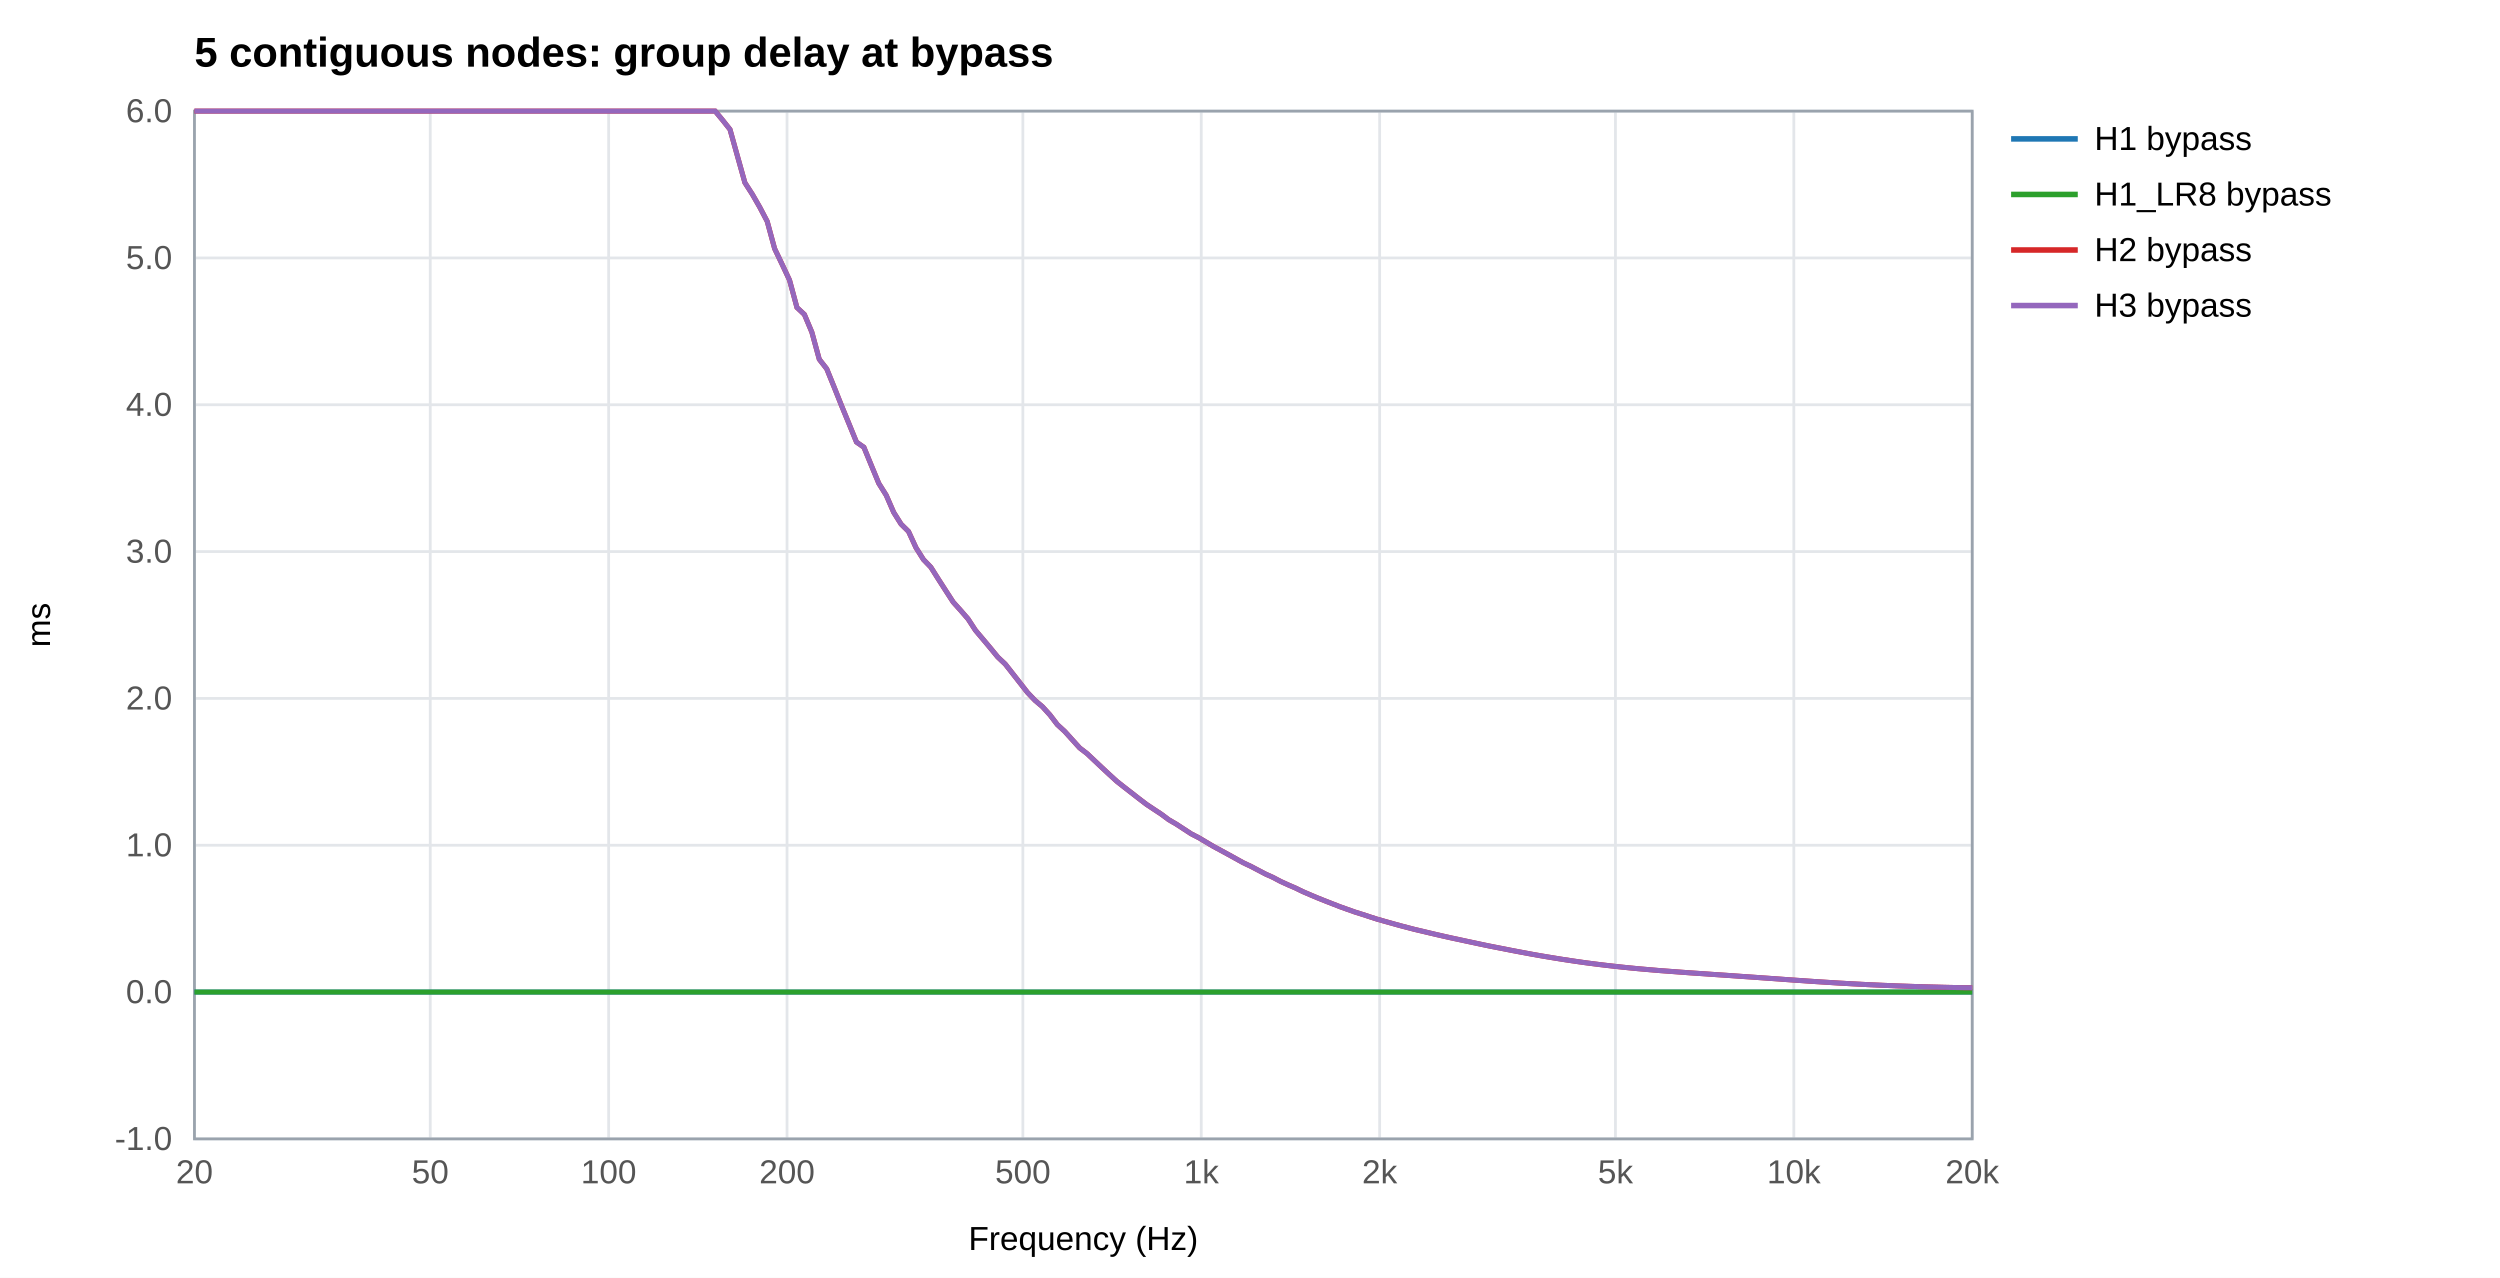
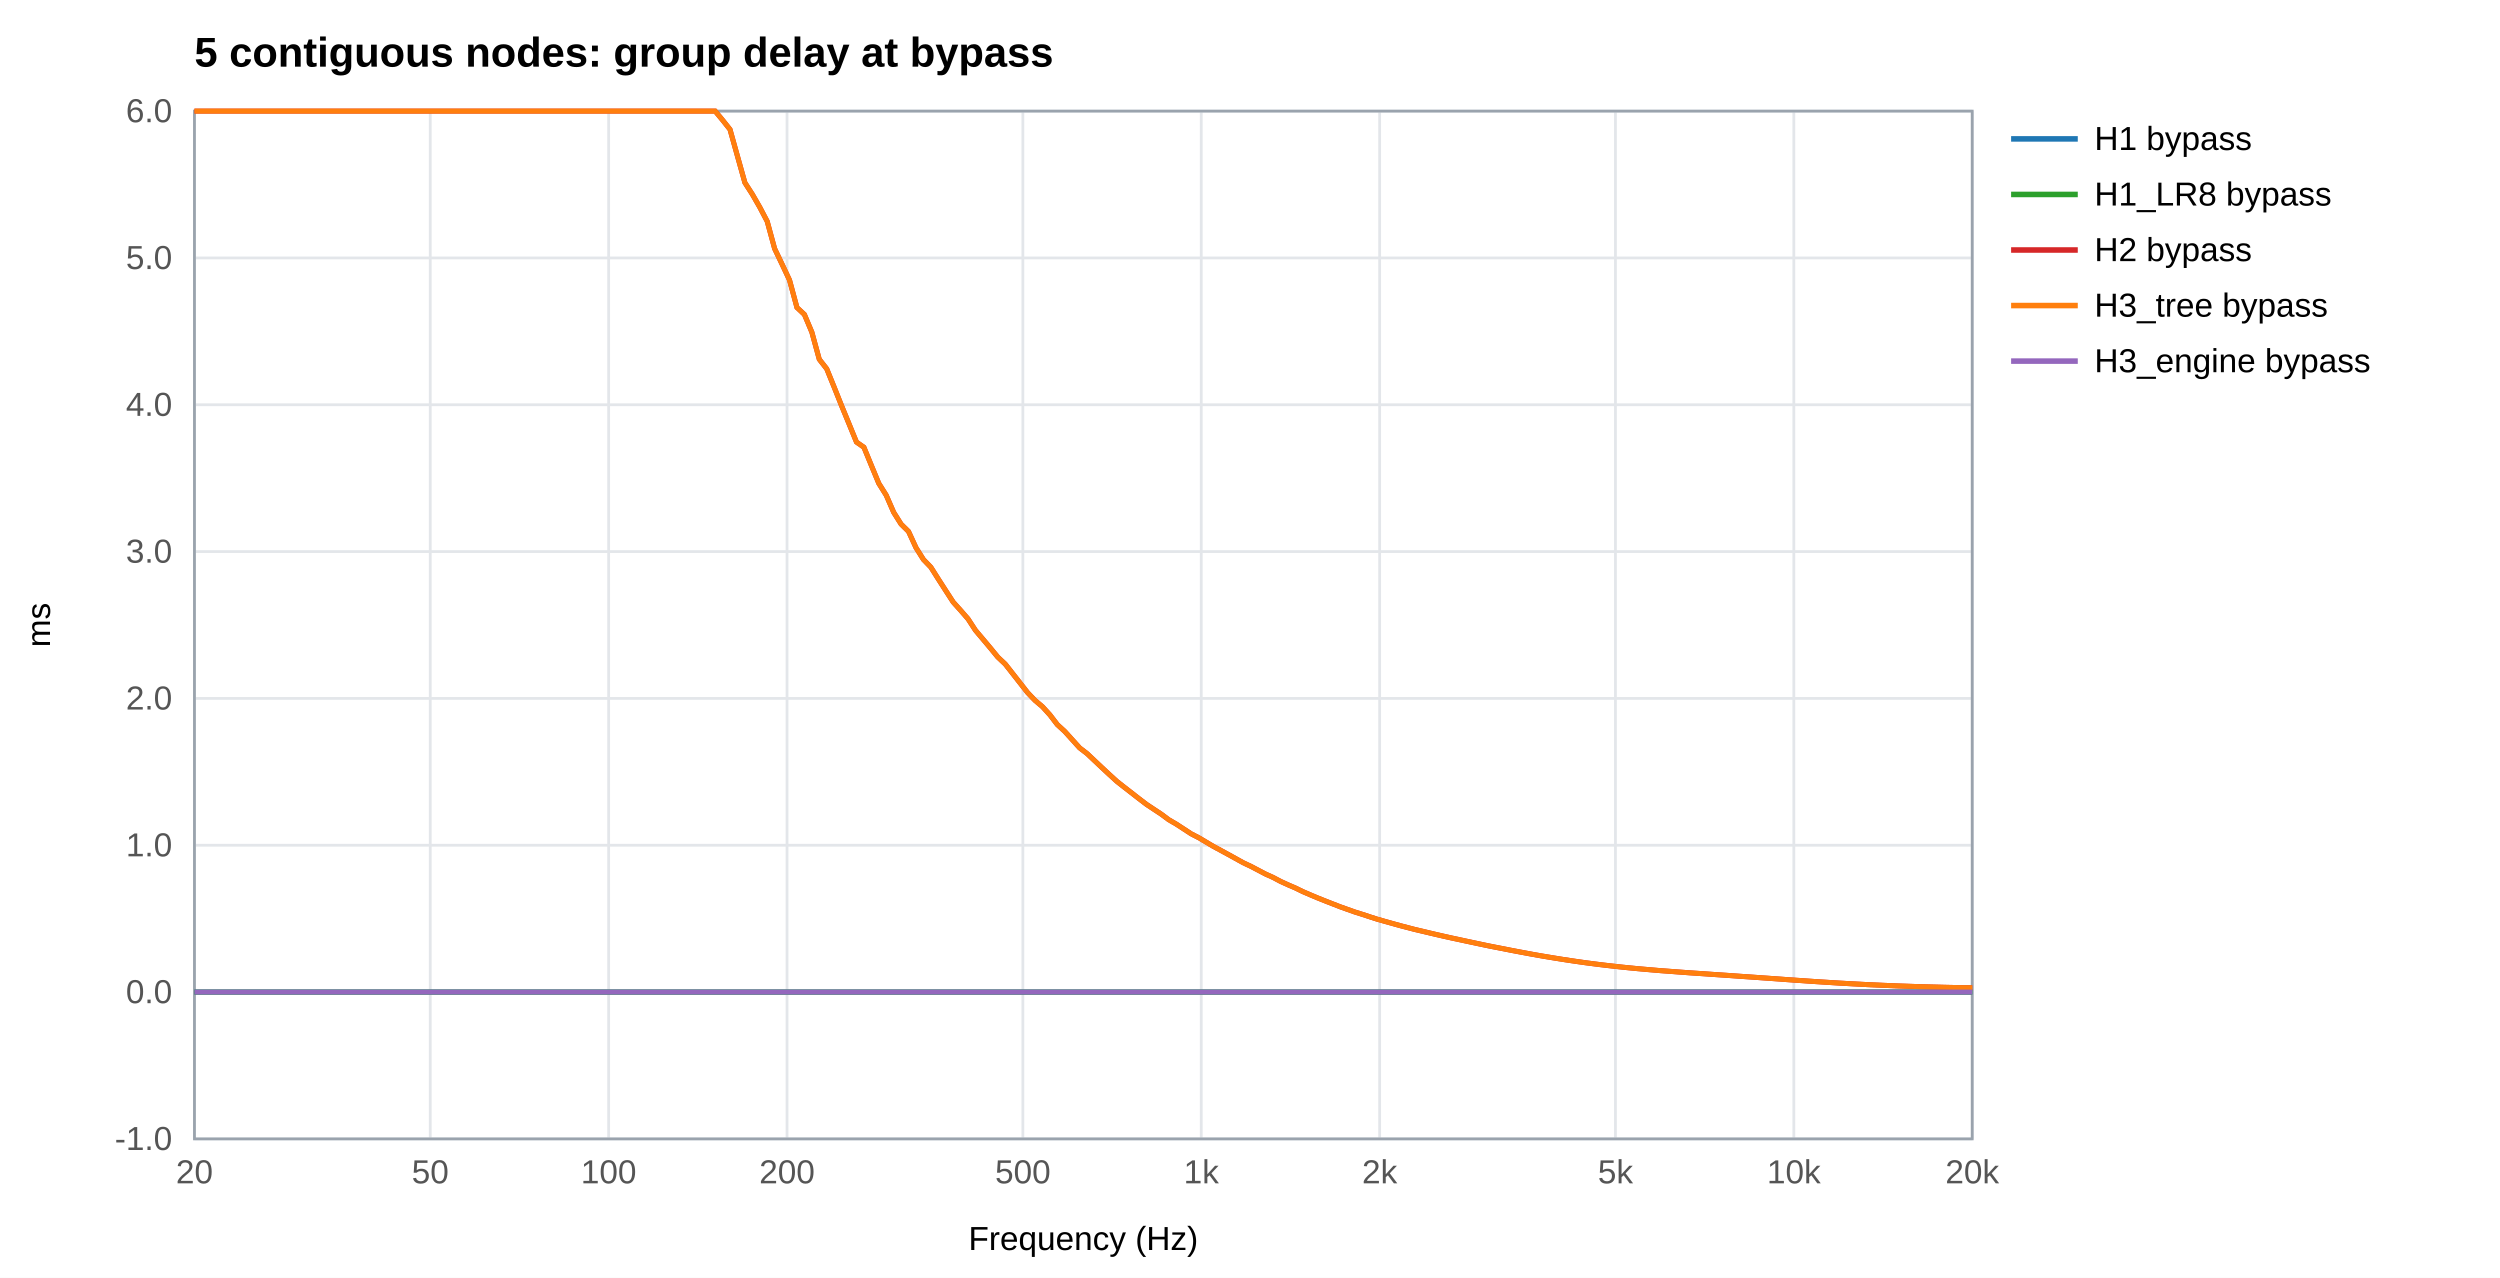
<svg xmlns="http://www.w3.org/2000/svg" width="900" height="460" font-family="Segoe UI, Arial, sans-serif" font-size="12">
  <rect width="100%" height="100%" fill="#ffffff" />
  <text x="70" y="24" font-size="15" font-weight="600">5 contiguous nodes: group delay at bypass</text>
  <line x1="70.00" y1="40" x2="70.00" y2="410" stroke="#e3e6ea" />
  <text x="70.00" y="426" text-anchor="middle" fill="#555">20</text>
  <line x1="154.89" y1="40" x2="154.89" y2="410" stroke="#e3e6ea" />
  <text x="154.89" y="426" text-anchor="middle" fill="#555">50</text>
  <line x1="219.11" y1="40" x2="219.11" y2="410" stroke="#e3e6ea" />
  <text x="219.11" y="426" text-anchor="middle" fill="#555">100</text>
  <line x1="283.33" y1="40" x2="283.33" y2="410" stroke="#e3e6ea" />
  <text x="283.33" y="426" text-anchor="middle" fill="#555">200</text>
  <line x1="368.23" y1="40" x2="368.23" y2="410" stroke="#e3e6ea" />
  <text x="368.23" y="426" text-anchor="middle" fill="#555">500</text>
  <line x1="432.45" y1="40" x2="432.45" y2="410" stroke="#e3e6ea" />
  <text x="432.45" y="426" text-anchor="middle" fill="#555">1k</text>
  <line x1="496.67" y1="40" x2="496.67" y2="410" stroke="#e3e6ea" />
  <text x="496.67" y="426" text-anchor="middle" fill="#555">2k</text>
  <line x1="581.56" y1="40" x2="581.56" y2="410" stroke="#e3e6ea" />
  <text x="581.56" y="426" text-anchor="middle" fill="#555">5k</text>
  <line x1="645.78" y1="40" x2="645.78" y2="410" stroke="#e3e6ea" />
  <text x="645.78" y="426" text-anchor="middle" fill="#555">10k</text>
  <line x1="710.00" y1="40" x2="710.00" y2="410" stroke="#e3e6ea" />
  <text x="710.00" y="426" text-anchor="middle" fill="#555">20k</text>
  <line x1="70" y1="410.00" x2="710" y2="410.00" stroke="#e3e6ea" />
  <text x="62" y="414.00" text-anchor="end" fill="#555">-1.0</text>
  <line x1="70" y1="357.14" x2="710" y2="357.14" stroke="#9aa3ad" />
  <text x="62" y="361.14" text-anchor="end" fill="#555">0.0</text>
  <line x1="70" y1="304.29" x2="710" y2="304.29" stroke="#e3e6ea" />
  <text x="62" y="308.29" text-anchor="end" fill="#555">1.0</text>
  <line x1="70" y1="251.43" x2="710" y2="251.43" stroke="#e3e6ea" />
  <text x="62" y="255.43" text-anchor="end" fill="#555">2.0</text>
  <line x1="70" y1="198.57" x2="710" y2="198.57" stroke="#e3e6ea" />
  <text x="62" y="202.57" text-anchor="end" fill="#555">3.0</text>
  <line x1="70" y1="145.71" x2="710" y2="145.71" stroke="#e3e6ea" />
  <text x="62" y="149.71" text-anchor="end" fill="#555">4.0</text>
  <line x1="70" y1="92.86" x2="710" y2="92.86" stroke="#e3e6ea" />
  <text x="62" y="96.86" text-anchor="end" fill="#555">5.0</text>
  <line x1="70" y1="40.00" x2="710" y2="40.00" stroke="#e3e6ea" />
  <text x="62" y="44.00" text-anchor="end" fill="#555">6.0</text>
  <rect x="70" y="40" width="640" height="370" fill="none" stroke="#9aa3ad" />
  <text x="390" y="450" text-anchor="middle">Frequency (Hz)</text>
  <text transform="translate(18 225) rotate(-90)" text-anchor="middle">ms</text>
  <path d=" M70.00 357.14 L72.68 357.14 L75.36 357.14 L78.03 357.14 L80.71 357.14 L83.39 357.14 L86.07 357.14 L88.74 357.14 L91.42 357.14 L94.10 357.14 L96.78 357.14 L99.46 357.14 L102.13 357.14 L104.81 357.14 L107.49 357.14 L110.17 357.14 L112.85 357.14 L115.52 357.14 L118.20 357.14 L120.88 357.14 L123.56 357.14 L126.23 357.14 L128.91 357.14 L131.59 357.14 L134.27 357.14 L136.95 357.14 L139.62 357.14 L142.30 357.14 L144.98 357.14 L147.66 357.14 L150.33 357.14 L153.01 357.14 L155.69 357.14 L158.37 357.14 L161.05 357.14 L163.72 357.14 L166.40 357.14 L169.08 357.14 L171.76 357.14 L174.44 357.14 L177.11 357.14 L179.79 357.14 L182.47 357.14 L185.15 357.14 L187.82 357.14 L190.50 357.14 L193.18 357.14 L195.86 357.14 L198.54 357.14 L201.21 357.14 L203.89 357.14 L206.57 357.14 L209.25 357.14 L211.92 357.14 L214.60 357.14 L217.28 357.14 L219.96 357.14 L222.64 357.14 L225.31 357.14 L227.99 357.14 L230.67 357.14 L233.35 357.14 L236.03 357.14 L238.70 357.14 L241.38 357.14 L244.06 357.14 L246.74 357.14 L249.41 357.14 L252.09 357.14 L254.77 357.14 L257.45 357.14 L260.13 357.14 L262.80 357.14 L265.48 357.14 L268.16 357.14 L270.84 357.14 L273.51 357.14 L276.19 357.14 L278.87 357.14 L281.55 357.14 L284.23 357.14 L286.90 357.14 L289.58 357.14 L292.26 357.14 L294.94 357.14 L297.62 357.14 L300.29 357.14 L302.97 357.14 L305.65 357.14 L308.33 357.14 L311.00 357.14 L313.68 357.14 L316.36 357.14 L319.04 357.14 L321.72 357.14 L324.39 357.14 L327.07 357.14 L329.75 357.14 L332.43 357.14 L335.10 357.14 L337.78 357.14 L340.46 357.14 L343.14 357.14 L345.82 357.14 L348.49 357.14 L351.17 357.14 L353.85 357.14 L356.53 357.14 L359.21 357.14 L361.88 357.14 L364.56 357.14 L367.24 357.14 L369.92 357.14 L372.59 357.14 L375.27 357.14 L377.95 357.14 L380.63 357.14 L383.31 357.14 L385.98 357.14 L388.66 357.14 L391.34 357.14 L394.02 357.14 L396.69 357.14 L399.37 357.14 L402.05 357.14 L404.73 357.14 L407.41 357.14 L410.08 357.14 L412.76 357.14 L415.44 357.14 L418.12 357.14 L420.79 357.14 L423.47 357.14 L426.15 357.14 L428.83 357.14 L431.51 357.14 L434.18 357.14 L436.86 357.14 L439.54 357.14 L442.22 357.14 L444.90 357.14 L447.57 357.14 L450.25 357.14 L452.93 357.14 L455.61 357.14 L458.28 357.14 L460.96 357.14 L463.64 357.14 L466.32 357.14 L469.00 357.14 L471.67 357.14 L474.35 357.14 L477.03 357.14 L479.71 357.14 L482.38 357.14 L485.06 357.14 L487.74 357.14 L490.42 357.14 L493.10 357.14 L495.77 357.14 L498.45 357.14 L501.13 357.14 L503.81 357.14 L506.49 357.14 L509.16 357.14 L511.84 357.14 L514.52 357.14 L517.20 357.14 L519.87 357.14 L522.55 357.14 L525.23 357.14 L527.91 357.14 L530.59 357.14 L533.26 357.14 L535.94 357.14 L538.62 357.14 L541.30 357.14 L543.97 357.14 L546.65 357.14 L549.33 357.14 L552.01 357.14 L554.69 357.14 L557.36 357.14 L560.04 357.14 L562.72 357.14 L565.40 357.14 L568.08 357.14 L570.75 357.14 L573.43 357.14 L576.11 357.14 L578.79 357.14 L581.46 357.14 L584.14 357.14 L586.82 357.14 L589.50 357.14 L592.18 357.14 L594.85 357.14 L597.53 357.14 L600.21 357.14 L602.89 357.14 L605.56 357.14 L608.24 357.14 L610.92 357.14 L613.60 357.14 L616.28 357.14 L618.95 357.14 L621.63 357.14 L624.31 357.14 L626.99 357.14 L629.67 357.14 L632.34 357.14 L635.02 357.14 L637.70 357.14 L640.38 357.14 L643.05 357.14 L645.73 357.14 L648.41 357.14 L651.09 357.14 L653.77 357.14 L656.44 357.14 L659.12 357.14 L661.80 357.14 L664.48 357.14 L667.15 357.14 L669.83 357.14 L672.51 357.14 L675.19 357.14 L677.87 357.14 L680.54 357.14 L683.22 357.14 L685.90 357.14 L688.58 357.14 L691.26 357.14 L693.93 357.14 L696.61 357.14 L699.29 357.14 L701.97 357.14 L704.64 357.14 L707.32 357.14 L710.00 357.14" fill="none" stroke="#1f77b4" stroke-width="1.8" />
  <line x1="724" y1="50" x2="748" y2="50" stroke="#1f77b4" stroke-width="2" />
  <text x="754" y="54">H1 bypass</text>
  <path d=" M70.00 357.14 L72.68 357.14 L75.36 357.14 L78.03 357.14 L80.71 357.14 L83.39 357.14 L86.07 357.14 L88.74 357.14 L91.42 357.14 L94.10 357.14 L96.78 357.14 L99.46 357.14 L102.13 357.14 L104.81 357.14 L107.49 357.14 L110.17 357.14 L112.85 357.14 L115.52 357.14 L118.20 357.14 L120.88 357.14 L123.56 357.14 L126.23 357.14 L128.91 357.14 L131.59 357.14 L134.27 357.14 L136.95 357.14 L139.62 357.14 L142.30 357.14 L144.98 357.14 L147.66 357.14 L150.33 357.14 L153.01 357.14 L155.69 357.14 L158.37 357.14 L161.05 357.14 L163.72 357.14 L166.40 357.14 L169.08 357.14 L171.76 357.14 L174.44 357.14 L177.11 357.14 L179.79 357.14 L182.47 357.14 L185.15 357.14 L187.82 357.14 L190.50 357.14 L193.18 357.14 L195.86 357.14 L198.54 357.14 L201.21 357.14 L203.89 357.14 L206.57 357.14 L209.25 357.14 L211.92 357.14 L214.60 357.14 L217.28 357.14 L219.96 357.14 L222.64 357.14 L225.31 357.14 L227.99 357.14 L230.67 357.14 L233.35 357.14 L236.03 357.14 L238.70 357.14 L241.38 357.14 L244.06 357.14 L246.74 357.14 L249.41 357.14 L252.09 357.14 L254.77 357.14 L257.45 357.14 L260.13 357.14 L262.80 357.14 L265.48 357.14 L268.16 357.14 L270.84 357.14 L273.51 357.14 L276.19 357.14 L278.87 357.14 L281.55 357.14 L284.23 357.14 L286.90 357.14 L289.58 357.14 L292.26 357.14 L294.94 357.14 L297.62 357.14 L300.29 357.14 L302.97 357.14 L305.65 357.14 L308.33 357.14 L311.00 357.14 L313.68 357.14 L316.36 357.14 L319.04 357.14 L321.72 357.14 L324.39 357.14 L327.07 357.14 L329.75 357.14 L332.43 357.14 L335.10 357.14 L337.78 357.14 L340.46 357.14 L343.14 357.14 L345.82 357.14 L348.49 357.14 L351.17 357.14 L353.85 357.14 L356.53 357.14 L359.21 357.14 L361.88 357.14 L364.56 357.14 L367.24 357.14 L369.92 357.14 L372.59 357.14 L375.27 357.14 L377.95 357.14 L380.63 357.14 L383.31 357.14 L385.98 357.14 L388.66 357.14 L391.34 357.14 L394.02 357.14 L396.69 357.14 L399.37 357.14 L402.05 357.14 L404.73 357.14 L407.41 357.14 L410.08 357.14 L412.76 357.14 L415.44 357.14 L418.12 357.14 L420.79 357.14 L423.47 357.14 L426.15 357.14 L428.83 357.14 L431.51 357.14 L434.18 357.14 L436.86 357.14 L439.54 357.14 L442.22 357.14 L444.90 357.14 L447.57 357.14 L450.25 357.14 L452.93 357.14 L455.61 357.14 L458.28 357.14 L460.96 357.14 L463.64 357.14 L466.32 357.14 L469.00 357.14 L471.67 357.14 L474.35 357.14 L477.03 357.14 L479.71 357.14 L482.38 357.14 L485.06 357.14 L487.74 357.14 L490.42 357.14 L493.10 357.14 L495.77 357.14 L498.45 357.14 L501.13 357.14 L503.81 357.14 L506.49 357.14 L509.16 357.14 L511.84 357.14 L514.52 357.14 L517.20 357.14 L519.87 357.14 L522.55 357.14 L525.23 357.14 L527.91 357.14 L530.59 357.14 L533.26 357.14 L535.94 357.14 L538.62 357.14 L541.30 357.14 L543.97 357.14 L546.65 357.14 L549.33 357.14 L552.01 357.14 L554.69 357.14 L557.36 357.14 L560.04 357.14 L562.72 357.14 L565.40 357.14 L568.08 357.14 L570.75 357.14 L573.43 357.14 L576.11 357.14 L578.79 357.14 L581.46 357.14 L584.14 357.14 L586.82 357.14 L589.50 357.14 L592.18 357.14 L594.85 357.14 L597.53 357.14 L600.21 357.14 L602.89 357.14 L605.56 357.14 L608.24 357.14 L610.92 357.14 L613.60 357.14 L616.28 357.14 L618.95 357.14 L621.63 357.14 L624.31 357.14 L626.99 357.14 L629.67 357.14 L632.34 357.14 L635.02 357.14 L637.70 357.14 L640.38 357.14 L643.05 357.14 L645.73 357.14 L648.41 357.14 L651.09 357.14 L653.77 357.14 L656.44 357.14 L659.12 357.14 L661.80 357.14 L664.48 357.14 L667.15 357.14 L669.83 357.14 L672.51 357.14 L675.19 357.14 L677.87 357.14 L680.54 357.14 L683.22 357.14 L685.90 357.14 L688.58 357.14 L691.26 357.14 L693.93 357.14 L696.61 357.14 L699.29 357.14 L701.97 357.14 L704.64 357.14 L707.32 357.14 L710.00 357.14" fill="none" stroke="#2ca02c" stroke-width="1.8" />
  <line x1="724" y1="70" x2="748" y2="70" stroke="#2ca02c" stroke-width="2" />
  <text x="754" y="74">H1_LR8 bypass</text>
  <path d=" M70.00 40.00 L72.68 40.00 L75.36 40.00 L78.03 40.00 L80.71 40.00 L83.39 40.00 L86.07 40.00 L88.74 40.00 L91.42 40.00 L94.10 40.00 L96.78 40.00 L99.46 40.00 L102.13 40.00 L104.81 40.00 L107.49 40.00 L110.17 40.00 L112.85 40.00 L115.52 40.00 L118.20 40.00 L120.88 40.00 L123.56 40.00 L126.23 40.00 L128.91 40.00 L131.59 40.00 L134.27 40.00 L136.95 40.00 L139.62 40.00 L142.30 40.00 L144.98 40.00 L147.66 40.00 L150.33 40.00 L153.01 40.00 L155.69 40.00 L158.37 40.00 L161.05 40.00 L163.72 40.00 L166.40 40.00 L169.08 40.00 L171.76 40.00 L174.44 40.00 L177.11 40.00 L179.79 40.00 L182.47 40.00 L185.15 40.00 L187.82 40.00 L190.50 40.00 L193.18 40.00 L195.86 40.00 L198.54 40.00 L201.21 40.00 L203.89 40.00 L206.57 40.00 L209.25 40.00 L211.92 40.00 L214.60 40.00 L217.28 40.00 L219.96 40.00 L222.64 40.00 L225.31 40.00 L227.99 40.00 L230.67 40.00 L233.35 40.00 L236.03 40.00 L238.70 40.00 L241.38 40.00 L244.06 40.00 L246.74 40.00 L249.41 40.00 L252.09 40.00 L254.77 40.00 L257.45 40.00 L260.13 43.23 L262.80 46.60 L265.48 56.20 L268.16 65.77 L270.84 69.94 L273.51 74.59 L276.19 79.69 L278.87 89.53 L281.55 95.13 L284.23 100.84 L286.90 110.71 L289.58 113.21 L292.26 119.57 L294.94 129.35 L297.62 132.78 L300.29 139.36 L302.97 146.08 L305.65 152.59 L308.33 159.15 L311.00 161.01 L313.68 167.54 L316.36 174.01 L319.04 178.29 L321.72 184.44 L324.39 188.69 L327.07 191.33 L329.75 197.16 L332.43 201.42 L335.10 204.19 L337.78 208.44 L340.46 212.61 L343.14 216.75 L345.82 219.73 L348.49 222.80 L351.17 226.92 L353.85 230.09 L356.53 233.28 L359.21 236.56 L361.88 239.07 L364.56 242.48 L367.24 245.90 L369.92 249.33 L372.59 252.13 L375.27 254.40 L377.95 257.34 L380.63 260.85 L383.31 263.31 L385.98 266.26 L388.66 269.23 L391.34 271.29 L394.02 273.82 L396.69 276.34 L399.37 278.83 L402.05 281.28 L404.73 283.39 L407.41 285.47 L410.08 287.55 L412.76 289.59 L415.44 291.37 L418.12 293.14 L420.79 295.13 L423.47 296.68 L426.15 298.43 L428.83 300.18 L431.51 301.56 L434.18 303.14 L436.86 304.73 L439.54 306.17 L442.22 307.63 L444.90 309.11 L447.57 310.59 L450.25 311.85 L452.93 313.25 L455.61 314.66 L458.28 315.86 L460.96 317.28 L463.64 318.51 L466.32 319.66 L469.00 320.97 L471.67 322.12 L474.35 323.25 L477.03 324.32 L479.71 325.37 L482.38 326.41 L485.06 327.37 L487.74 328.32 L490.42 329.16 L493.10 330.04 L495.77 330.90 L498.45 331.66 L501.13 332.41 L503.81 333.16 L506.49 333.86 L509.16 334.56 L511.84 335.19 L514.52 335.83 L517.20 336.46 L519.87 337.07 L522.55 337.67 L525.23 338.24 L527.91 338.82 L530.59 339.39 L533.26 339.96 L535.94 340.52 L538.62 341.05 L541.30 341.57 L543.97 342.10 L546.65 342.61 L549.33 343.11 L552.01 343.61 L554.69 344.08 L557.36 344.53 L560.04 344.97 L562.72 345.40 L565.40 345.81 L568.08 346.20 L570.75 346.58 L573.43 346.93 L576.11 347.27 L578.79 347.59 L581.46 347.89 L584.14 348.18 L586.82 348.45 L589.50 348.71 L592.18 348.95 L594.85 349.18 L597.53 349.41 L600.21 349.61 L602.89 349.81 L605.56 350.01 L608.24 350.21 L610.92 350.39 L613.60 350.57 L616.28 350.76 L618.95 350.94 L621.63 351.12 L624.31 351.31 L626.99 351.50 L629.67 351.68 L632.34 351.87 L635.02 352.06 L637.70 352.25 L640.38 352.44 L643.05 352.64 L645.73 352.83 L648.41 353.01 L651.09 353.20 L653.77 353.38 L656.44 353.55 L659.12 353.72 L661.80 353.89 L664.48 354.04 L667.15 354.19 L669.83 354.33 L672.51 354.47 L675.19 354.59 L677.87 354.71 L680.54 354.82 L683.22 354.93 L685.90 355.02 L688.58 355.11 L691.26 355.20 L693.93 355.27 L696.61 355.34 L699.29 355.41 L701.97 355.47 L704.64 355.52 L707.32 355.57 L710.00 355.59" fill="none" stroke="#d62728" stroke-width="1.8" />
  <line x1="724" y1="90" x2="748" y2="90" stroke="#d62728" stroke-width="2" />
  <text x="754" y="94">H2 bypass</text>
-   <path d=" M70.00 40.00 L72.68 40.00 L75.36 40.00 L78.03 40.00 L80.71 40.00 L83.39 40.00 L86.07 40.00 L88.74 40.00 L91.42 40.00 L94.10 40.00 L96.78 40.00 L99.46 40.00 L102.13 40.00 L104.81 40.00 L107.49 40.00 L110.17 40.00 L112.85 40.00 L115.52 40.00 L118.20 40.00 L120.88 40.00 L123.56 40.00 L126.23 40.00 L128.91 40.00 L131.59 40.00 L134.27 40.00 L136.95 40.00 L139.62 40.00 L142.30 40.00 L144.98 40.00 L147.66 40.00 L150.33 40.00 L153.01 40.00 L155.69 40.00 L158.37 40.00 L161.05 40.00 L163.72 40.00 L166.40 40.00 L169.08 40.00 L171.76 40.00 L174.44 40.00 L177.11 40.00 L179.79 40.00 L182.47 40.00 L185.15 40.00 L187.82 40.00 L190.50 40.00 L193.18 40.00 L195.86 40.00 L198.54 40.00 L201.21 40.00 L203.89 40.00 L206.57 40.00 L209.25 40.00 L211.92 40.00 L214.60 40.00 L217.28 40.00 L219.96 40.00 L222.64 40.00 L225.31 40.00 L227.99 40.00 L230.67 40.00 L233.35 40.00 L236.03 40.00 L238.70 40.00 L241.38 40.00 L244.06 40.00 L246.74 40.00 L249.41 40.00 L252.09 40.00 L254.77 40.00 L257.45 40.00 L260.13 43.23 L262.80 46.60 L265.48 56.20 L268.16 65.77 L270.84 69.94 L273.51 74.59 L276.19 79.69 L278.87 89.53 L281.55 95.13 L284.23 100.84 L286.90 110.71 L289.58 113.21 L292.26 119.57 L294.94 129.35 L297.62 132.78 L300.29 139.36 L302.97 146.08 L305.65 152.59 L308.33 159.15 L311.00 161.01 L313.68 167.54 L316.36 174.01 L319.04 178.29 L321.72 184.44 L324.39 188.69 L327.07 191.33 L329.75 197.16 L332.43 201.42 L335.10 204.19 L337.78 208.44 L340.46 212.61 L343.14 216.75 L345.82 219.73 L348.49 222.80 L351.17 226.92 L353.85 230.09 L356.53 233.28 L359.21 236.56 L361.88 239.07 L364.56 242.48 L367.24 245.90 L369.92 249.33 L372.59 252.13 L375.27 254.40 L377.95 257.34 L380.63 260.85 L383.31 263.31 L385.98 266.26 L388.66 269.23 L391.34 271.29 L394.02 273.82 L396.69 276.34 L399.37 278.83 L402.05 281.28 L404.73 283.39 L407.41 285.47 L410.08 287.55 L412.76 289.59 L415.44 291.37 L418.12 293.14 L420.79 295.13 L423.47 296.68 L426.15 298.43 L428.83 300.18 L431.51 301.56 L434.18 303.14 L436.86 304.73 L439.54 306.17 L442.22 307.63 L444.90 309.11 L447.57 310.59 L450.25 311.85 L452.93 313.25 L455.61 314.66 L458.28 315.86 L460.96 317.28 L463.64 318.51 L466.32 319.66 L469.00 320.97 L471.67 322.12 L474.35 323.25 L477.03 324.32 L479.71 325.37 L482.38 326.41 L485.06 327.37 L487.74 328.32 L490.42 329.16 L493.10 330.04 L495.77 330.90 L498.45 331.66 L501.13 332.41 L503.81 333.16 L506.49 333.86 L509.16 334.56 L511.84 335.19 L514.52 335.83 L517.20 336.46 L519.87 337.07 L522.55 337.67 L525.23 338.24 L527.91 338.82 L530.59 339.39 L533.26 339.96 L535.94 340.52 L538.62 341.05 L541.30 341.57 L543.97 342.10 L546.65 342.61 L549.33 343.11 L552.01 343.61 L554.69 344.08 L557.36 344.53 L560.04 344.97 L562.72 345.40 L565.40 345.81 L568.08 346.20 L570.75 346.58 L573.43 346.93 L576.11 347.27 L578.79 347.59 L581.46 347.89 L584.14 348.18 L586.82 348.45 L589.50 348.71 L592.18 348.95 L594.85 349.18 L597.53 349.41 L600.21 349.61 L602.89 349.81 L605.56 350.01 L608.24 350.21 L610.92 350.39 L613.60 350.57 L616.28 350.76 L618.95 350.94 L621.63 351.12 L624.31 351.31 L626.99 351.50 L629.67 351.68 L632.34 351.87 L635.02 352.06 L637.70 352.25 L640.38 352.44 L643.05 352.64 L645.73 352.83 L648.41 353.01 L651.09 353.20 L653.77 353.38 L656.44 353.55 L659.12 353.72 L661.80 353.89 L664.48 354.04 L667.15 354.19 L669.83 354.33 L672.51 354.47 L675.19 354.59 L677.87 354.71 L680.54 354.82 L683.22 354.93 L685.90 355.02 L688.58 355.11 L691.26 355.20 L693.93 355.27 L696.61 355.34 L699.29 355.41 L701.97 355.47 L704.64 355.52 L707.32 355.57 L710.00 355.59" fill="none" stroke="#9467bd" stroke-width="1.8" />
-   <line x1="724" y1="110" x2="748" y2="110" stroke="#9467bd" stroke-width="2" />
-   <text x="754" y="114">H3 bypass</text>
+   <path d=" M70.00 40.00 L72.68 40.00 L75.36 40.00 L78.03 40.00 L80.71 40.00 L83.39 40.00 L86.07 40.00 L88.74 40.00 L91.42 40.00 L94.10 40.00 L96.78 40.00 L99.46 40.00 L102.13 40.00 L104.81 40.00 L107.49 40.00 L110.17 40.00 L112.85 40.00 L115.52 40.00 L118.20 40.00 L120.88 40.00 L123.56 40.00 L126.23 40.00 L128.91 40.00 L131.59 40.00 L134.27 40.00 L136.95 40.00 L139.62 40.00 L142.30 40.00 L144.98 40.00 L147.66 40.00 L150.33 40.00 L153.01 40.00 L155.69 40.00 L158.37 40.00 L161.05 40.00 L163.72 40.00 L166.40 40.00 L169.08 40.00 L171.76 40.00 L174.44 40.00 L177.11 40.00 L179.79 40.00 L182.47 40.00 L185.15 40.00 L187.82 40.00 L190.50 40.00 L193.18 40.00 L195.86 40.00 L198.54 40.00 L201.21 40.00 L203.89 40.00 L206.57 40.00 L209.25 40.00 L211.92 40.00 L214.60 40.00 L217.28 40.00 L219.96 40.00 L222.64 40.00 L225.31 40.00 L227.99 40.00 L230.67 40.00 L233.35 40.00 L236.03 40.00 L238.70 40.00 L241.38 40.00 L244.06 40.00 L246.74 40.00 L249.41 40.00 L252.09 40.00 L254.77 40.00 L257.45 40.00 L260.13 43.23 L262.80 46.60 L265.48 56.20 L268.16 65.77 L270.84 69.94 L273.51 74.59 L276.19 79.69 L278.87 89.53 L281.55 95.13 L284.23 100.84 L286.90 110.71 L289.58 113.21 L292.26 119.57 L294.94 129.35 L297.62 132.78 L300.29 139.36 L302.97 146.08 L305.65 152.59 L308.33 159.15 L311.00 161.01 L313.68 167.54 L316.36 174.01 L319.04 178.29 L321.72 184.44 L324.39 188.69 L327.07 191.33 L329.75 197.16 L332.43 201.42 L335.10 204.19 L337.78 208.44 L340.46 212.61 L343.14 216.75 L345.82 219.73 L348.49 222.80 L351.17 226.92 L353.85 230.09 L356.53 233.28 L359.21 236.56 L361.88 239.07 L364.56 242.48 L367.24 245.90 L369.92 249.33 L372.59 252.13 L375.27 254.40 L377.95 257.34 L380.63 260.85 L383.31 263.31 L385.98 266.26 L388.66 269.23 L391.34 271.29 L394.02 273.82 L396.69 276.34 L399.37 278.83 L402.05 281.28 L404.73 283.39 L407.41 285.47 L410.08 287.55 L412.76 289.59 L415.44 291.37 L418.12 293.14 L420.79 295.13 L423.47 296.68 L426.15 298.43 L428.83 300.18 L431.51 301.56 L434.18 303.14 L436.86 304.73 L439.54 306.17 L442.22 307.63 L444.90 309.11 L447.57 310.59 L450.25 311.85 L452.93 313.25 L455.61 314.66 L458.28 315.86 L460.96 317.28 L463.64 318.51 L466.32 319.66 L469.00 320.97 L471.67 322.12 L474.35 323.25 L477.03 324.32 L479.71 325.37 L482.38 326.41 L485.06 327.37 L487.74 328.32 L490.42 329.16 L493.10 330.04 L495.77 330.90 L498.45 331.66 L501.13 332.41 L503.81 333.16 L506.49 333.86 L509.16 334.56 L511.84 335.19 L514.52 335.83 L517.20 336.46 L519.87 337.07 L522.55 337.67 L525.23 338.24 L527.91 338.82 L530.59 339.39 L533.26 339.96 L535.94 340.52 L538.62 341.05 L541.30 341.57 L543.97 342.10 L546.65 342.61 L549.33 343.11 L552.01 343.61 L554.69 344.08 L557.36 344.53 L560.04 344.97 L562.72 345.40 L565.40 345.81 L568.08 346.20 L570.75 346.58 L573.43 346.93 L576.11 347.27 L578.79 347.59 L581.46 347.89 L584.14 348.18 L586.82 348.45 L589.50 348.71 L592.18 348.95 L594.85 349.18 L597.53 349.41 L600.21 349.61 L602.89 349.81 L605.56 350.01 L608.24 350.21 L610.92 350.39 L613.60 350.57 L616.28 350.76 L618.95 350.94 L621.63 351.12 L624.31 351.31 L626.99 351.50 L629.67 351.68 L632.34 351.87 L635.02 352.06 L637.70 352.25 L640.38 352.44 L643.05 352.64 L645.73 352.83 L648.41 353.01 L651.09 353.20 L653.77 353.38 L656.44 353.55 L659.12 353.72 L661.80 353.89 L664.48 354.04 L667.15 354.19 L669.83 354.33 L672.51 354.47 L675.19 354.59 L677.87 354.71 L680.54 354.82 L683.22 354.93 L685.90 355.02 L688.58 355.11 L691.26 355.20 L693.93 355.27 L696.61 355.34 L699.29 355.41 L701.97 355.47 L704.64 355.52 L707.32 355.57 L710.00 355.59" fill="none" stroke="#ff7f0e" stroke-width="1.8" />
+   <line x1="724" y1="110" x2="748" y2="110" stroke="#ff7f0e" stroke-width="2" />
+   <text x="754" y="114">H3_tree bypass</text>
+   <path d=" M70.00 357.14 L72.68 357.14 L75.36 357.14 L78.03 357.14 L80.71 357.14 L83.39 357.14 L86.07 357.14 L88.74 357.14 L91.42 357.14 L94.10 357.14 L96.78 357.14 L99.46 357.14 L102.13 357.14 L104.81 357.14 L107.49 357.14 L110.17 357.14 L112.85 357.14 L115.52 357.14 L118.20 357.14 L120.88 357.14 L123.56 357.14 L126.23 357.14 L128.91 357.14 L131.59 357.14 L134.27 357.14 L136.95 357.14 L139.62 357.14 L142.30 357.14 L144.98 357.14 L147.66 357.14 L150.33 357.14 L153.01 357.14 L155.69 357.14 L158.37 357.14 L161.05 357.14 L163.72 357.14 L166.40 357.14 L169.08 357.14 L171.76 357.14 L174.44 357.14 L177.11 357.14 L179.79 357.14 L182.47 357.14 L185.15 357.14 L187.82 357.14 L190.50 357.14 L193.18 357.14 L195.86 357.14 L198.54 357.14 L201.21 357.14 L203.89 357.14 L206.57 357.14 L209.25 357.14 L211.92 357.14 L214.60 357.14 L217.28 357.14 L219.96 357.14 L222.64 357.14 L225.31 357.14 L227.99 357.14 L230.67 357.14 L233.35 357.14 L236.03 357.14 L238.70 357.14 L241.38 357.14 L244.06 357.14 L246.74 357.14 L249.41 357.14 L252.09 357.14 L254.77 357.14 L257.45 357.14 L260.13 357.14 L262.80 357.14 L265.48 357.14 L268.16 357.14 L270.84 357.14 L273.51 357.14 L276.19 357.14 L278.87 357.14 L281.55 357.14 L284.23 357.14 L286.90 357.14 L289.58 357.14 L292.26 357.14 L294.94 357.14 L297.62 357.14 L300.29 357.14 L302.97 357.14 L305.65 357.14 L308.33 357.14 L311.00 357.14 L313.68 357.14 L316.36 357.14 L319.04 357.14 L321.72 357.14 L324.39 357.14 L327.07 357.14 L329.75 357.14 L332.43 357.14 L335.10 357.14 L337.78 357.14 L340.46 357.14 L343.14 357.14 L345.82 357.14 L348.49 357.14 L351.17 357.14 L353.85 357.14 L356.53 357.14 L359.21 357.14 L361.88 357.14 L364.56 357.14 L367.24 357.14 L369.92 357.14 L372.59 357.14 L375.27 357.14 L377.95 357.14 L380.63 357.14 L383.31 357.14 L385.98 357.14 L388.66 357.14 L391.34 357.14 L394.02 357.14 L396.69 357.14 L399.37 357.14 L402.05 357.14 L404.73 357.14 L407.41 357.14 L410.08 357.14 L412.76 357.14 L415.44 357.14 L418.12 357.14 L420.79 357.14 L423.47 357.14 L426.15 357.14 L428.83 357.14 L431.51 357.14 L434.18 357.14 L436.86 357.14 L439.54 357.14 L442.22 357.14 L444.90 357.14 L447.57 357.14 L450.25 357.14 L452.93 357.14 L455.61 357.14 L458.28 357.14 L460.96 357.14 L463.64 357.14 L466.32 357.14 L469.00 357.14 L471.67 357.14 L474.35 357.14 L477.03 357.14 L479.71 357.14 L482.38 357.14 L485.06 357.14 L487.74 357.14 L490.42 357.14 L493.10 357.14 L495.77 357.14 L498.45 357.14 L501.13 357.14 L503.81 357.14 L506.49 357.14 L509.16 357.14 L511.84 357.14 L514.52 357.14 L517.20 357.14 L519.87 357.14 L522.55 357.14 L525.23 357.14 L527.91 357.14 L530.59 357.14 L533.26 357.14 L535.94 357.14 L538.62 357.14 L541.30 357.14 L543.97 357.14 L546.65 357.14 L549.33 357.14 L552.01 357.14 L554.69 357.14 L557.36 357.14 L560.04 357.14 L562.72 357.14 L565.40 357.14 L568.08 357.14 L570.75 357.14 L573.43 357.14 L576.11 357.14 L578.79 357.14 L581.46 357.14 L584.14 357.14 L586.82 357.14 L589.50 357.14 L592.18 357.14 L594.85 357.14 L597.53 357.14 L600.21 357.14 L602.89 357.14 L605.56 357.14 L608.24 357.14 L610.92 357.14 L613.60 357.14 L616.28 357.14 L618.95 357.14 L621.63 357.14 L624.31 357.14 L626.99 357.14 L629.67 357.14 L632.34 357.14 L635.02 357.14 L637.70 357.14 L640.38 357.14 L643.05 357.14 L645.73 357.14 L648.41 357.14 L651.09 357.14 L653.77 357.14 L656.44 357.14 L659.12 357.14 L661.80 357.14 L664.48 357.14 L667.15 357.14 L669.83 357.14 L672.51 357.14 L675.19 357.14 L677.87 357.14 L680.54 357.14 L683.22 357.14 L685.90 357.14 L688.58 357.14 L691.26 357.14 L693.93 357.14 L696.61 357.14 L699.29 357.14 L701.97 357.14 L704.64 357.14 L707.32 357.14 L710.00 357.14" fill="none" stroke="#9467bd" stroke-width="1.8" />
+   <line x1="724" y1="130" x2="748" y2="130" stroke="#9467bd" stroke-width="2" />
+   <text x="754" y="134">H3_engine bypass</text>
</svg>
